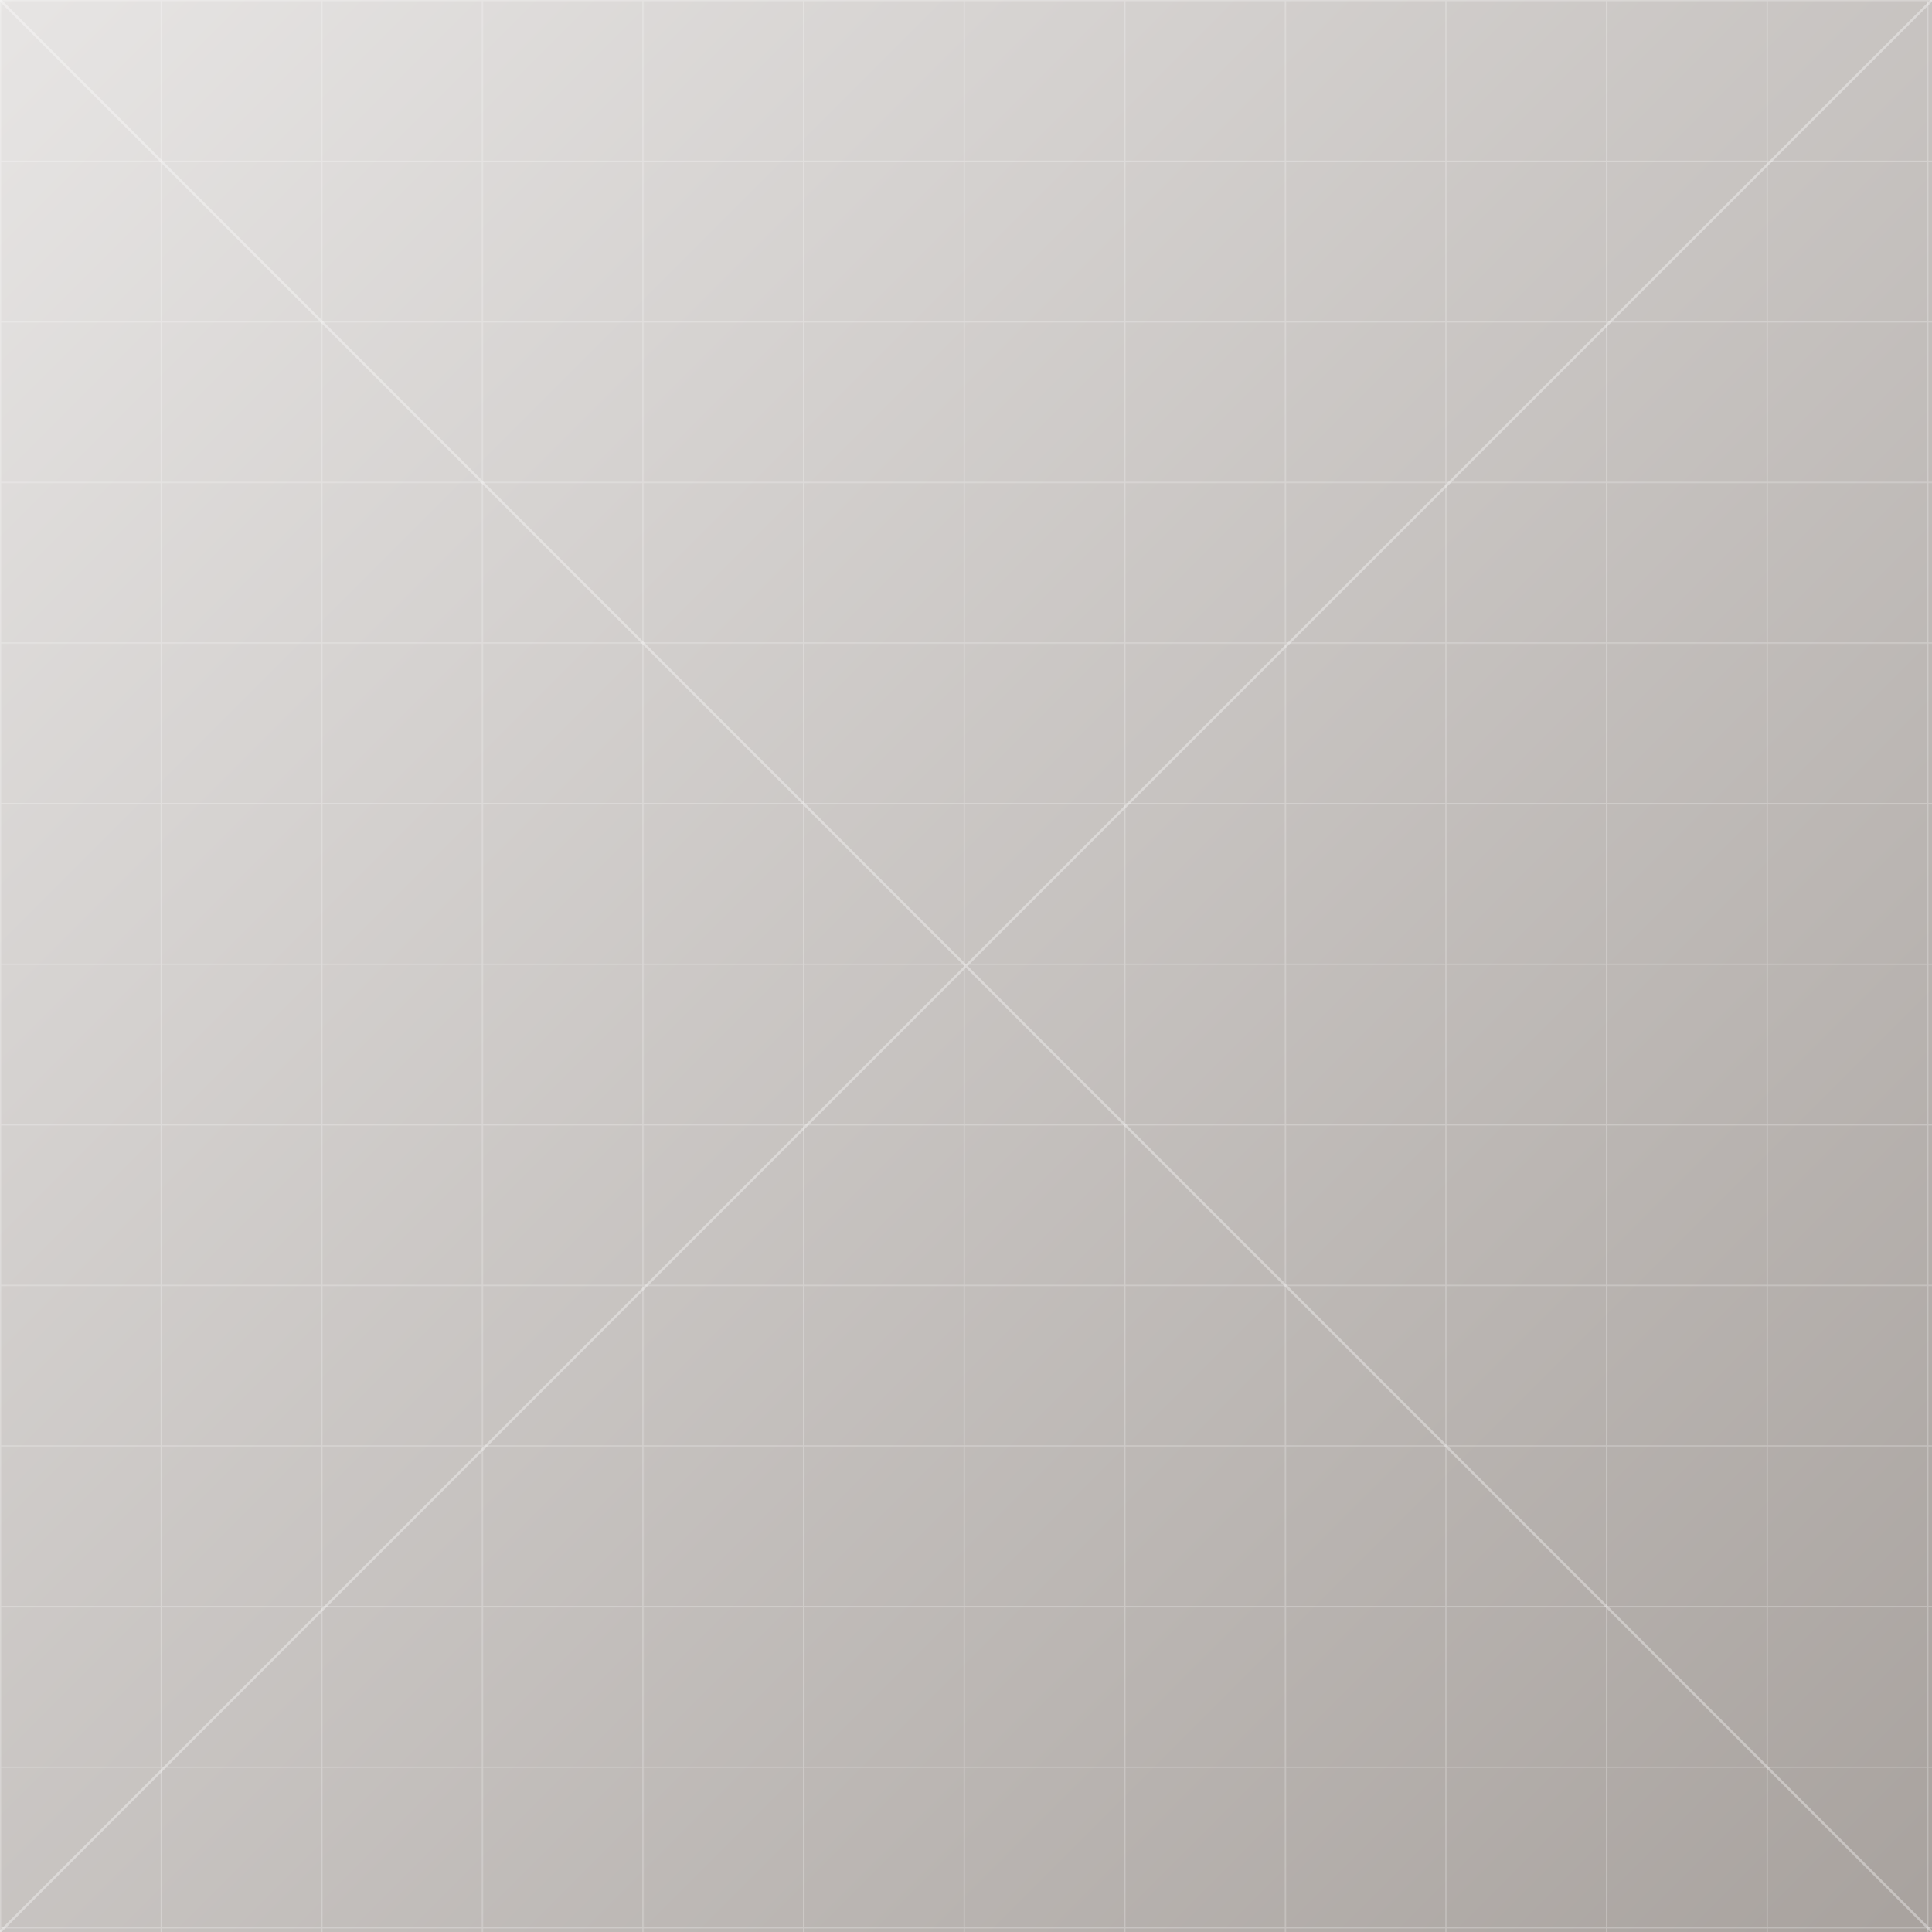
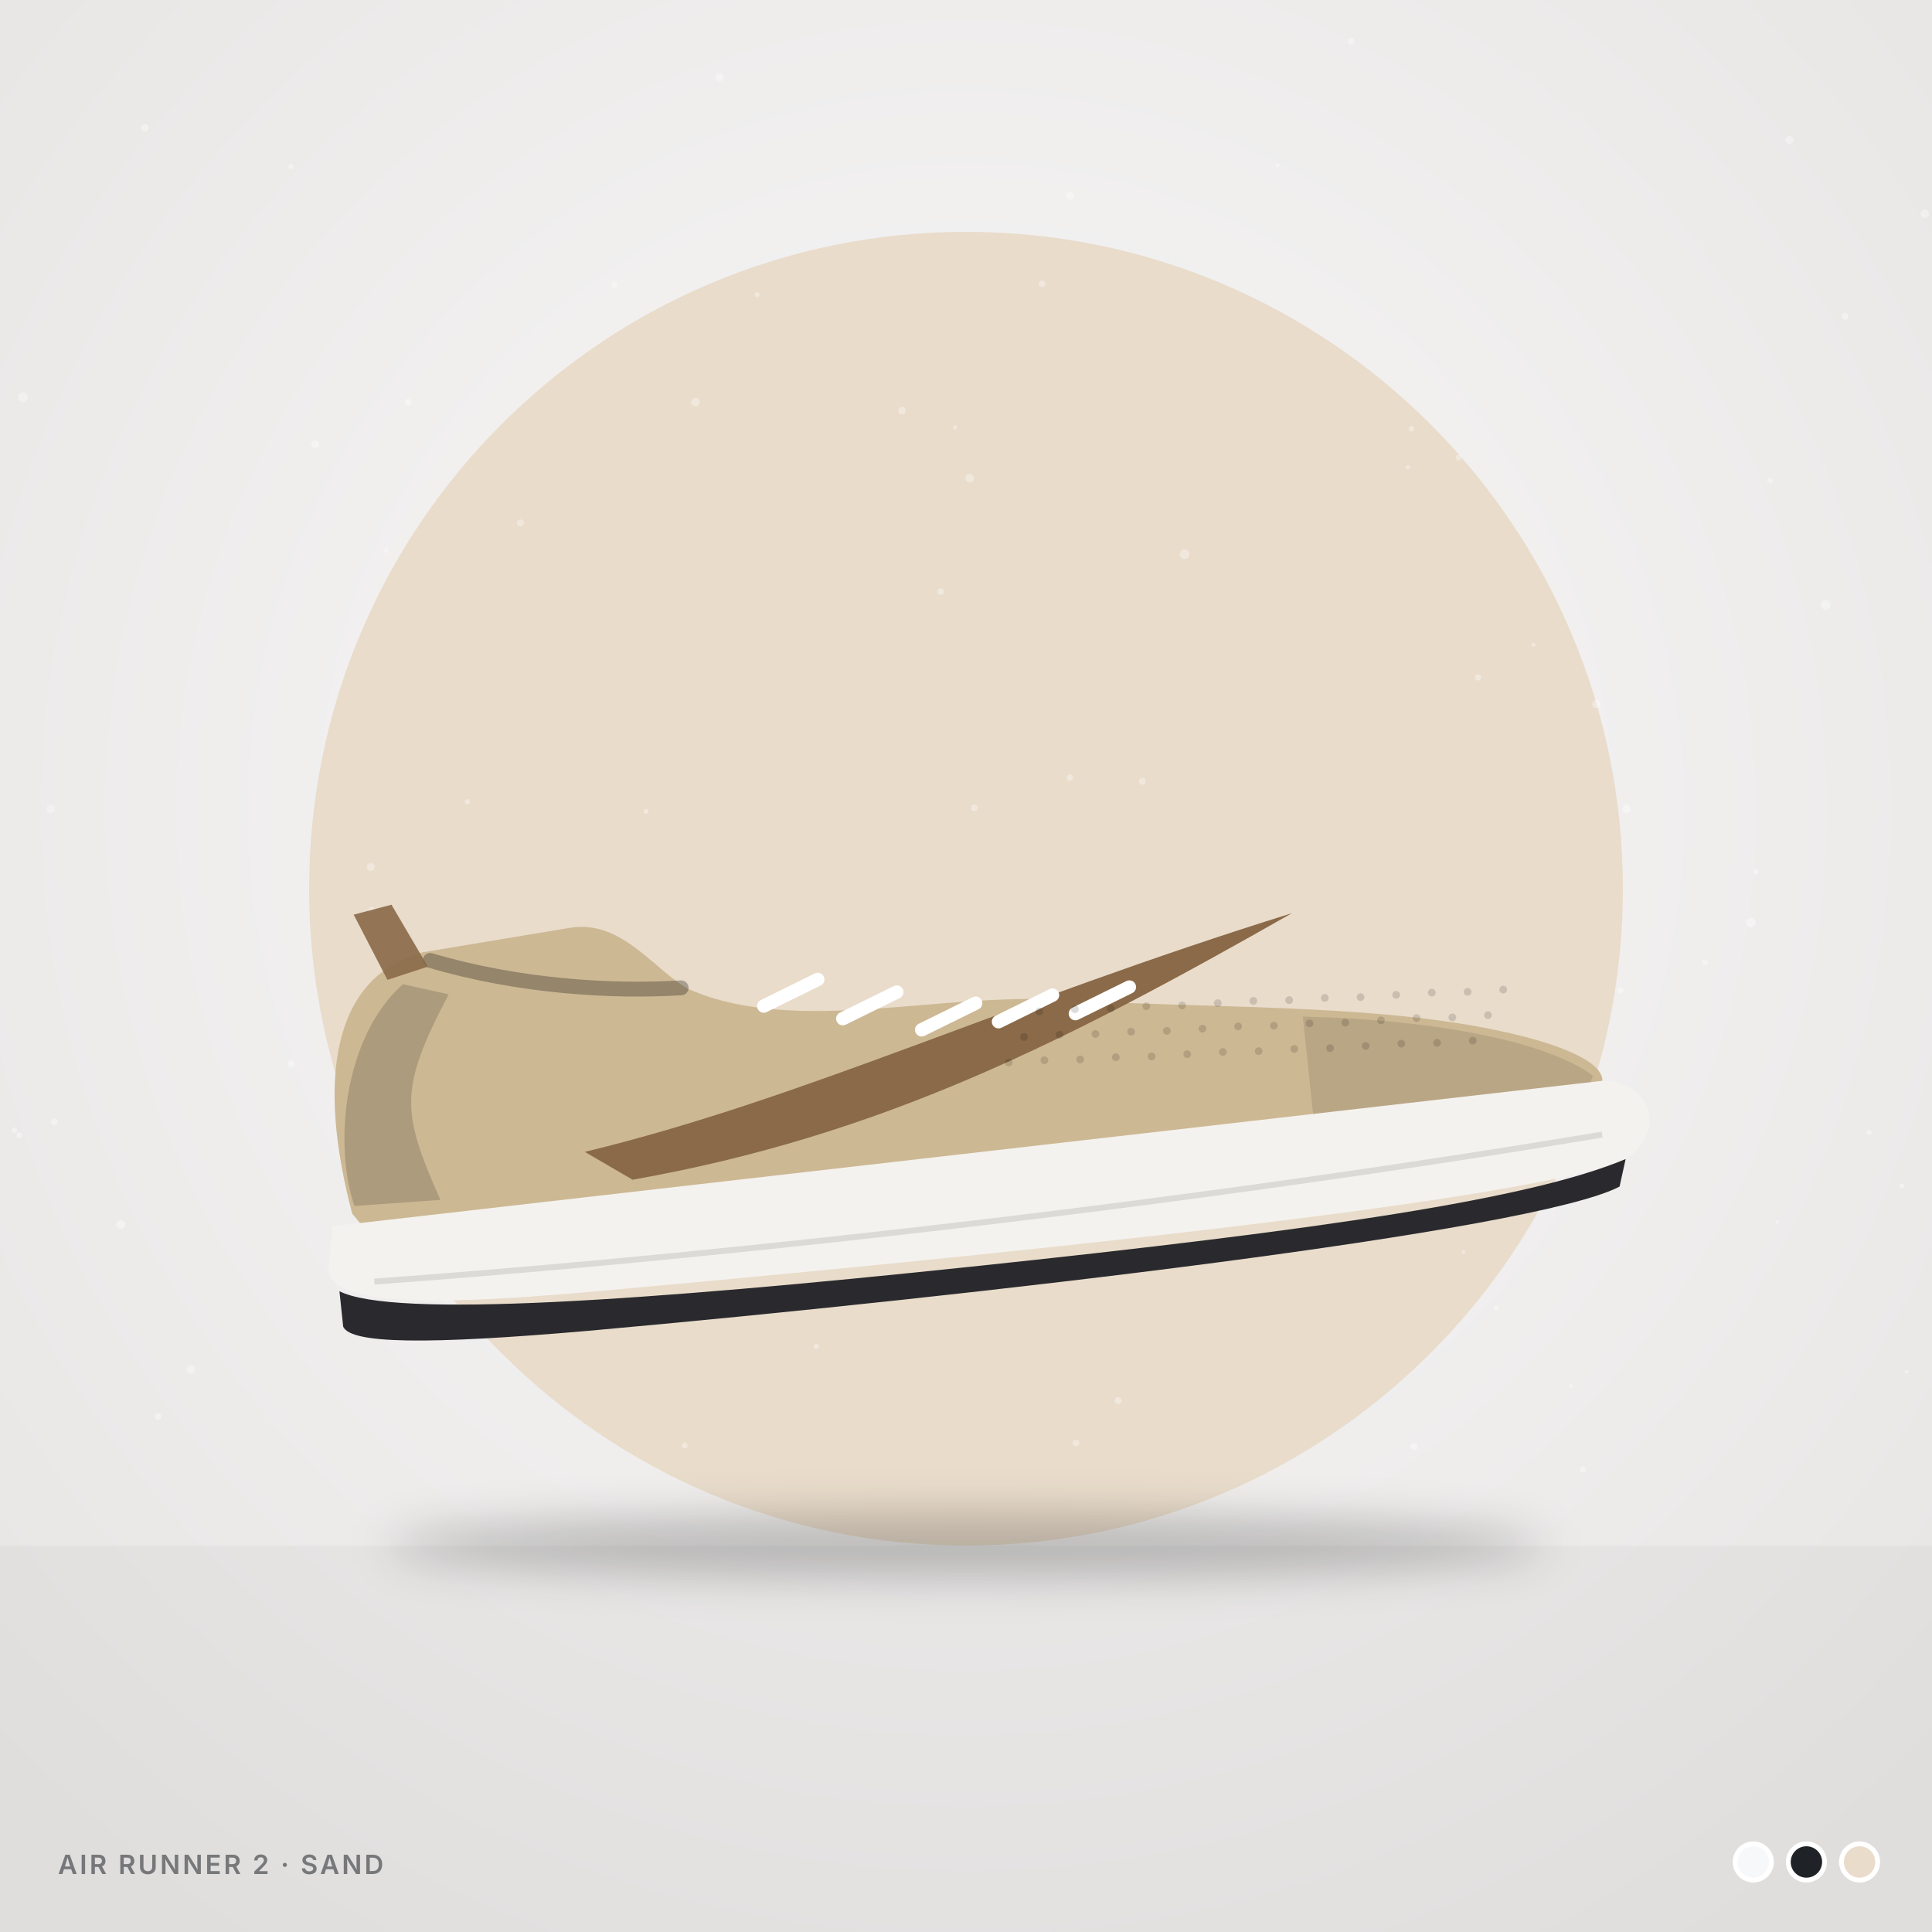
- <svg xmlns="http://www.w3.org/2000/svg" width="1600" height="1600" viewBox="0 0 1600 1600" role="img" aria-label="pdp-sand 1600x1600 占位图">
+ <svg xmlns="http://www.w3.org/2000/svg" width="1600" height="1600" viewBox="0 0 1600 1600" role="img" aria-label="Air Runner 2 沙色配色">
  <defs>
-     <linearGradient id="g" x1="0" y1="0" x2="1" y2="1">
-       <stop offset="0" stop-color="#e7e5e4" />
-       <stop offset="1" stop-color="#a8a29e" />
-     </linearGradient>
-     <pattern id="p" width="133" height="133" patternUnits="userSpaceOnUse">
-       <path d="M133 0H0V133" fill="none" stroke="#ffffff" stroke-opacity=".25" stroke-width="2" />
-     </pattern>
+     <filter id="blur" x="-30%" y="-80%" width="160%" height="260%">
+       <feGaussianBlur stdDeviation="18" />
+     </filter>
+     <radialGradient id="glow" cx=".5" cy=".42" r=".7">
+       <stop offset="0" stop-color="#ffffff" stop-opacity=".75" />
+       <stop offset="1" stop-color="#ffffff" stop-opacity="0" />
+     </radialGradient>
  </defs>
-   <rect width="1600" height="1600" fill="url(#g)" />
-   <rect width="1600" height="1600" fill="url(#p)" />
-   <path d="M0 0L1600 1600M1600 0L0 1600" stroke="#ffffff" stroke-opacity=".35" stroke-width="2" />
-   <g font-family="ui-sans-serif, system-ui, sans-serif" text-anchor="middle" fill="#334155">
+   <rect x="0" y="0" width="1600" height="1600" rx="0" fill="#e7e5e4" />
+   <rect x="0" y="0" width="1600" height="1600" rx="0" fill="url(#glow)" />
+   <circle cx="800" cy="736" r="544" fill="#e9dccb" />
+   <rect x="0" y="1280" width="1600" height="320" rx="0" fill="#000" fill-opacity=".035" />
+   <g>
+     <circle cx="835" cy="1007" r="3.9" fill="#ffffff" fill-opacity="0.35" />
+     <circle cx="463" cy="956" r="3.3" fill="#ffffff" fill-opacity="0.35" />
+     <circle cx="1058" cy="137" r="1.6" fill="#ffffff" fill-opacity="0.35" />
+     <circle cx="615" cy="932" r="2.1" fill="#ffffff" fill-opacity="0.35" />
+     <circle cx="803" cy="396" r="3.6" fill="#ffffff" fill-opacity="0.35" />
+     <circle cx="1512" cy="501" r="4.0" fill="#ffffff" fill-opacity="0.35" />
+     <circle cx="100" cy="1014" r="3.7" fill="#ffffff" fill-opacity="0.35" />
+     <circle cx="241" cy="881" r="2.9" fill="#ffffff" fill-opacity="0.35" />
+     <circle cx="1528" cy="262" r="2.8" fill="#ffffff" fill-opacity="0.35" />
+     <circle cx="1412" cy="797" r="2.3" fill="#ffffff" fill-opacity="0.35" />
+     <circle cx="131" cy="1173" r="2.7" fill="#ffffff" fill-opacity="0.35" />
+     <circle cx="1594" cy="177" r="3.5" fill="#ffffff" fill-opacity="0.35" />
+     <circle cx="1301" cy="1148" r="1.5" fill="#ffffff" fill-opacity="0.35" />
+     <circle cx="596" cy="64" r="3.4" fill="#ffffff" fill-opacity="0.35" />
+     <circle cx="567" cy="1197" r="2.4" fill="#ffffff" fill-opacity="0.35" />
+     <circle cx="1239" cy="1083" r="2.1" fill="#ffffff" fill-opacity="0.35" />
+     <circle cx="891" cy="1195" r="2.8" fill="#ffffff" fill-opacity="0.35" />
+     <circle cx="576" cy="333" r="3.5" fill="#ffffff" fill-opacity="0.35" />
+     <circle cx="308" cy="754" r="2.9" fill="#ffffff" fill-opacity="0.35" />
+     <circle cx="886" cy="162" r="3.1" fill="#ffffff" fill-opacity="0.35" />
+     <circle cx="1466" cy="398" r="2.3" fill="#ffffff" fill-opacity="0.35" />
+     <circle cx="1454" cy="722" r="2.2" fill="#ffffff" fill-opacity="0.35" />
+     <circle cx="16" cy="940" r="2.4" fill="#ffffff" fill-opacity="0.35" />
+     <circle cx="747" cy="340" r="3.1" fill="#ffffff" fill-opacity="0.35" />
+     <circle cx="1166" cy="387" r="1.7" fill="#ffffff" fill-opacity="0.35" />
+     <circle cx="1579" cy="1136" r="1.6" fill="#ffffff" fill-opacity="0.35" />
+     <circle cx="903" cy="856" r="2.5" fill="#ffffff" fill-opacity="0.35" />
+     <circle cx="1171" cy="1198" r="3.0" fill="#ffffff" fill-opacity="0.35" />
+     <circle cx="627" cy="244" r="2.1" fill="#ffffff" fill-opacity="0.35" />
+     <circle cx="241" cy="138" r="2.0" fill="#ffffff" fill-opacity="0.35" />
+     <circle cx="1347" cy="670" r="3.5" fill="#ffffff" fill-opacity="0.35" />
+     <circle cx="1472" cy="1012" r="1.6" fill="#ffffff" fill-opacity="0.35" />
+     <circle cx="1482" cy="116" r="3.4" fill="#ffffff" fill-opacity="0.35" />
+     <circle cx="1342" cy="820" r="2.5" fill="#ffffff" fill-opacity="0.35" />
+     <circle cx="120" cy="106" r="3.1" fill="#ffffff" fill-opacity="0.35" />
+     <circle cx="387" cy="664" r="2.2" fill="#ffffff" fill-opacity="0.35" />
+     <circle cx="261" cy="368" r="3.3" fill="#ffffff" fill-opacity="0.35" />
+     <circle cx="779" cy="490" r="2.7" fill="#ffffff" fill-opacity="0.35" />
+     <circle cx="886" cy="644" r="2.6" fill="#ffffff" fill-opacity="0.35" />
+     <circle cx="1548" cy="938" r="2.1" fill="#ffffff" fill-opacity="0.35" />
+     <circle cx="509" cy="236" r="2.4" fill="#ffffff" fill-opacity="0.35" />
+     <circle cx="45" cy="929" r="2.9" fill="#ffffff" fill-opacity="0.35" />
+     <circle cx="676" cy="1115" r="2.3" fill="#ffffff" fill-opacity="0.35" />
+     <circle cx="926" cy="1160" r="2.9" fill="#ffffff" fill-opacity="0.35" />
+     <circle cx="981" cy="459" r="4.0" fill="#ffffff" fill-opacity="0.35" />
+     <circle cx="1208" cy="379" r="2.4" fill="#ffffff" fill-opacity="0.35" />
+     <circle cx="946" cy="647" r="2.8" fill="#ffffff" fill-opacity="0.35" />
+     <circle cx="307" cy="718" r="3.3" fill="#ffffff" fill-opacity="0.35" />
+     <circle cx="1224" cy="561" r="2.6" fill="#ffffff" fill-opacity="0.35" />
+     <circle cx="807" cy="669" r="2.7" fill="#ffffff" fill-opacity="0.35" />
+     <circle cx="19" cy="329" r="4.0" fill="#ffffff" fill-opacity="0.35" />
+     <circle cx="1322" cy="583" r="3.4" fill="#ffffff" fill-opacity="0.35" />
+     <circle cx="338" cy="333" r="2.8" fill="#ffffff" fill-opacity="0.35" />
+     <circle cx="1119" cy="34" r="2.7" fill="#ffffff" fill-opacity="0.35" />
+     <circle cx="1450" cy="764" r="4.0" fill="#ffffff" fill-opacity="0.35" />
+     <circle cx="158" cy="1134" r="3.6" fill="#ffffff" fill-opacity="0.35" />
+     <circle cx="42" cy="670" r="3.4" fill="#ffffff" fill-opacity="0.35" />
+     <circle cx="355" cy="810" r="3.6" fill="#ffffff" fill-opacity="0.35" />
+     <circle cx="1270" cy="534" r="1.6" fill="#ffffff" fill-opacity="0.35" />
+     <circle cx="863" cy="235" r="2.8" fill="#ffffff" fill-opacity="0.35" />
+     <circle cx="431" cy="433" r="2.9" fill="#ffffff" fill-opacity="0.35" />
+     <circle cx="1311" cy="1217" r="2.5" fill="#ffffff" fill-opacity="0.35" />
+     <circle cx="12" cy="936" r="2.3" fill="#ffffff" fill-opacity="0.35" />
+     <circle cx="1212" cy="1037" r="1.6" fill="#ffffff" fill-opacity="0.35" />
+     <circle cx="1169" cy="355" r="2.3" fill="#ffffff" fill-opacity="0.35" />
+     <circle cx="535" cy="672" r="2.1" fill="#ffffff" fill-opacity="0.35" />
+     <circle cx="791" cy="354" r="1.8" fill="#ffffff" fill-opacity="0.35" />
+     <circle cx="400" cy="850" r="2.3" fill="#ffffff" fill-opacity="0.35" />
+     <circle cx="320" cy="456" r="2.0" fill="#ffffff" fill-opacity="0.35" />
+     <circle cx="1575" cy="982" r="1.9" fill="#ffffff" fill-opacity="0.35" />
+   </g>
+   <ellipse cx="800.0" cy="1280.0" rx="480.0" ry="26" fill="#000" fill-opacity="0.22" filter="url(#blur)" />
+   <g transform="translate(800.0 896) rotate(-6) scale(1.230769 1.230769) translate(-530 -300)">
+     <path d="M110 345 C96 255 112 185 176 175 L276 169 C312 167 330 205 352 219 C420 257 520 238 600 252 C700 268 800 276 880 300 C946 320 968 340 950 352 L120 360 Z" fill="#cdb894" />
+     <path d="M180 181 C238 205 300 215 346 217" fill="none" stroke="#000" stroke-opacity=".28" stroke-width="10" stroke-linecap="round" />
+     <path d="M112 340 C102 295 118 225 160 195 L190 205 C150 265 150 280 170 342 Z" fill="#000" fill-opacity=".16" />
+     <path d="M760 280 C840 290 920 312 950 340 L944 352 L760 356 Z" fill="#000" fill-opacity=".10" />
+     <path d="M270 320 C420 300 560 250 760 210 C600 280 470 330 300 342 Z" fill="#8a6a48" />
+     <path d="M400 235 l38 -14" stroke="#ffffff" stroke-width="9" stroke-linecap="round" />
+     <path d="M452 249 l38 -14" stroke="#ffffff" stroke-width="9" stroke-linecap="round" />
+     <path d="M504 262 l38 -14" stroke="#ffffff" stroke-width="9" stroke-linecap="round" />
+     <path d="M556 262 l38 -14" stroke="#ffffff" stroke-width="9" stroke-linecap="round" />
+     <path d="M608 262 l38 -14" stroke="#ffffff" stroke-width="9" stroke-linecap="round" />
+     <circle cx="560" cy="290" r="2.6" fill="#000" fill-opacity=".14" />
+     <circle cx="572" cy="274" r="2.6" fill="#000" fill-opacity=".14" />
+     <circle cx="584" cy="258" r="2.6" fill="#000" fill-opacity=".14" />
+     <circle cx="584" cy="291" r="2.6" fill="#000" fill-opacity=".14" />
+     <circle cx="596" cy="275" r="2.6" fill="#000" fill-opacity=".14" />
+     <circle cx="608" cy="259" r="2.6" fill="#000" fill-opacity=".14" />
+     <circle cx="608" cy="293" r="2.6" fill="#000" fill-opacity=".14" />
+     <circle cx="620" cy="277" r="2.6" fill="#000" fill-opacity=".14" />
+     <circle cx="632" cy="261" r="2.6" fill="#000" fill-opacity=".14" />
+     <circle cx="632" cy="294" r="2.6" fill="#000" fill-opacity=".14" />
+     <circle cx="644" cy="278" r="2.6" fill="#000" fill-opacity=".14" />
+     <circle cx="656" cy="262" r="2.6" fill="#000" fill-opacity=".14" />
+     <circle cx="656" cy="296" r="2.6" fill="#000" fill-opacity=".14" />
+     <circle cx="668" cy="280" r="2.6" fill="#000" fill-opacity=".14" />
+     <circle cx="680" cy="264" r="2.6" fill="#000" fill-opacity=".14" />
+     <circle cx="680" cy="297" r="2.6" fill="#000" fill-opacity=".14" />
+     <circle cx="692" cy="281" r="2.6" fill="#000" fill-opacity=".14" />
+     <circle cx="704" cy="265" r="2.6" fill="#000" fill-opacity=".14" />
+     <circle cx="704" cy="298" r="2.6" fill="#000" fill-opacity=".14" />
+     <circle cx="716" cy="282" r="2.6" fill="#000" fill-opacity=".14" />
+     <circle cx="728" cy="266" r="2.6" fill="#000" fill-opacity=".14" />
+     <circle cx="728" cy="300" r="2.6" fill="#000" fill-opacity=".14" />
+     <circle cx="740" cy="284" r="2.6" fill="#000" fill-opacity=".14" />
+     <circle cx="752" cy="268" r="2.6" fill="#000" fill-opacity=".14" />
+     <circle cx="752" cy="301" r="2.6" fill="#000" fill-opacity=".14" />
+     <circle cx="764" cy="285" r="2.6" fill="#000" fill-opacity=".14" />
+     <circle cx="776" cy="269" r="2.6" fill="#000" fill-opacity=".14" />
+     <circle cx="776" cy="303" r="2.6" fill="#000" fill-opacity=".14" />
+     <circle cx="788" cy="287" r="2.6" fill="#000" fill-opacity=".14" />
+     <circle cx="800" cy="271" r="2.6" fill="#000" fill-opacity=".14" />
+     <circle cx="800" cy="304" r="2.6" fill="#000" fill-opacity=".14" />
+     <circle cx="812" cy="288" r="2.6" fill="#000" fill-opacity=".14" />
+     <circle cx="824" cy="272" r="2.6" fill="#000" fill-opacity=".14" />
+     <circle cx="824" cy="305" r="2.6" fill="#000" fill-opacity=".14" />
+     <circle cx="836" cy="289" r="2.6" fill="#000" fill-opacity=".14" />
+     <circle cx="848" cy="273" r="2.6" fill="#000" fill-opacity=".14" />
+     <circle cx="848" cy="307" r="2.6" fill="#000" fill-opacity=".14" />
+     <circle cx="860" cy="291" r="2.6" fill="#000" fill-opacity=".14" />
+     <circle cx="872" cy="275" r="2.6" fill="#000" fill-opacity=".14" />
+     <circle cx="872" cy="308" r="2.6" fill="#000" fill-opacity=".14" />
+     <circle cx="884" cy="292" r="2.6" fill="#000" fill-opacity=".14" />
+     <circle cx="896" cy="276" r="2.6" fill="#000" fill-opacity=".14" />
+     <path d="M96 352 L958 344 C990 350 994 384 966 398 C900 420 520 418 260 414 C150 412 92 404 90 382 Z" fill="#f4f2ee" />
+     <path d="M120 392 C300 398 620 400 952 380" fill="none" stroke="#000" stroke-opacity=".10" stroke-width="4" />
+     <path d="M96 396 C130 418 300 424 520 424 C760 424 900 418 966 398 L960 416 C900 440 520 444 260 440 C150 438 100 432 96 420 Z" fill="#2a2a2e" />
+     <path d="M150 191 l-18 -46 l26 -4 l20 44z" fill="#8a6a48" fill-opacity=".9" />
+   </g>
+   <circle cx="1540" cy="1542" r="15" fill="#e9dccb" stroke="#ffffff" stroke-width="4" />
+   <circle cx="1496" cy="1542" r="15" fill="#1f2328" stroke="#ffffff" stroke-width="4" />
+   <circle cx="1452" cy="1542" r="15" fill="#f7f8fa" stroke="#ffffff" stroke-width="4" />
+   <g font-family="Inter, ui-sans-serif, system-ui, -apple-system, PingFang SC, sans-serif">
+     <text x="48" y="1552" font-size="22" font-weight="600" fill="#1f2328" text-anchor="start" fill-opacity=".55" letter-spacing="2">AIR RUNNER 2 · SAND</text>
  </g>
</svg>
